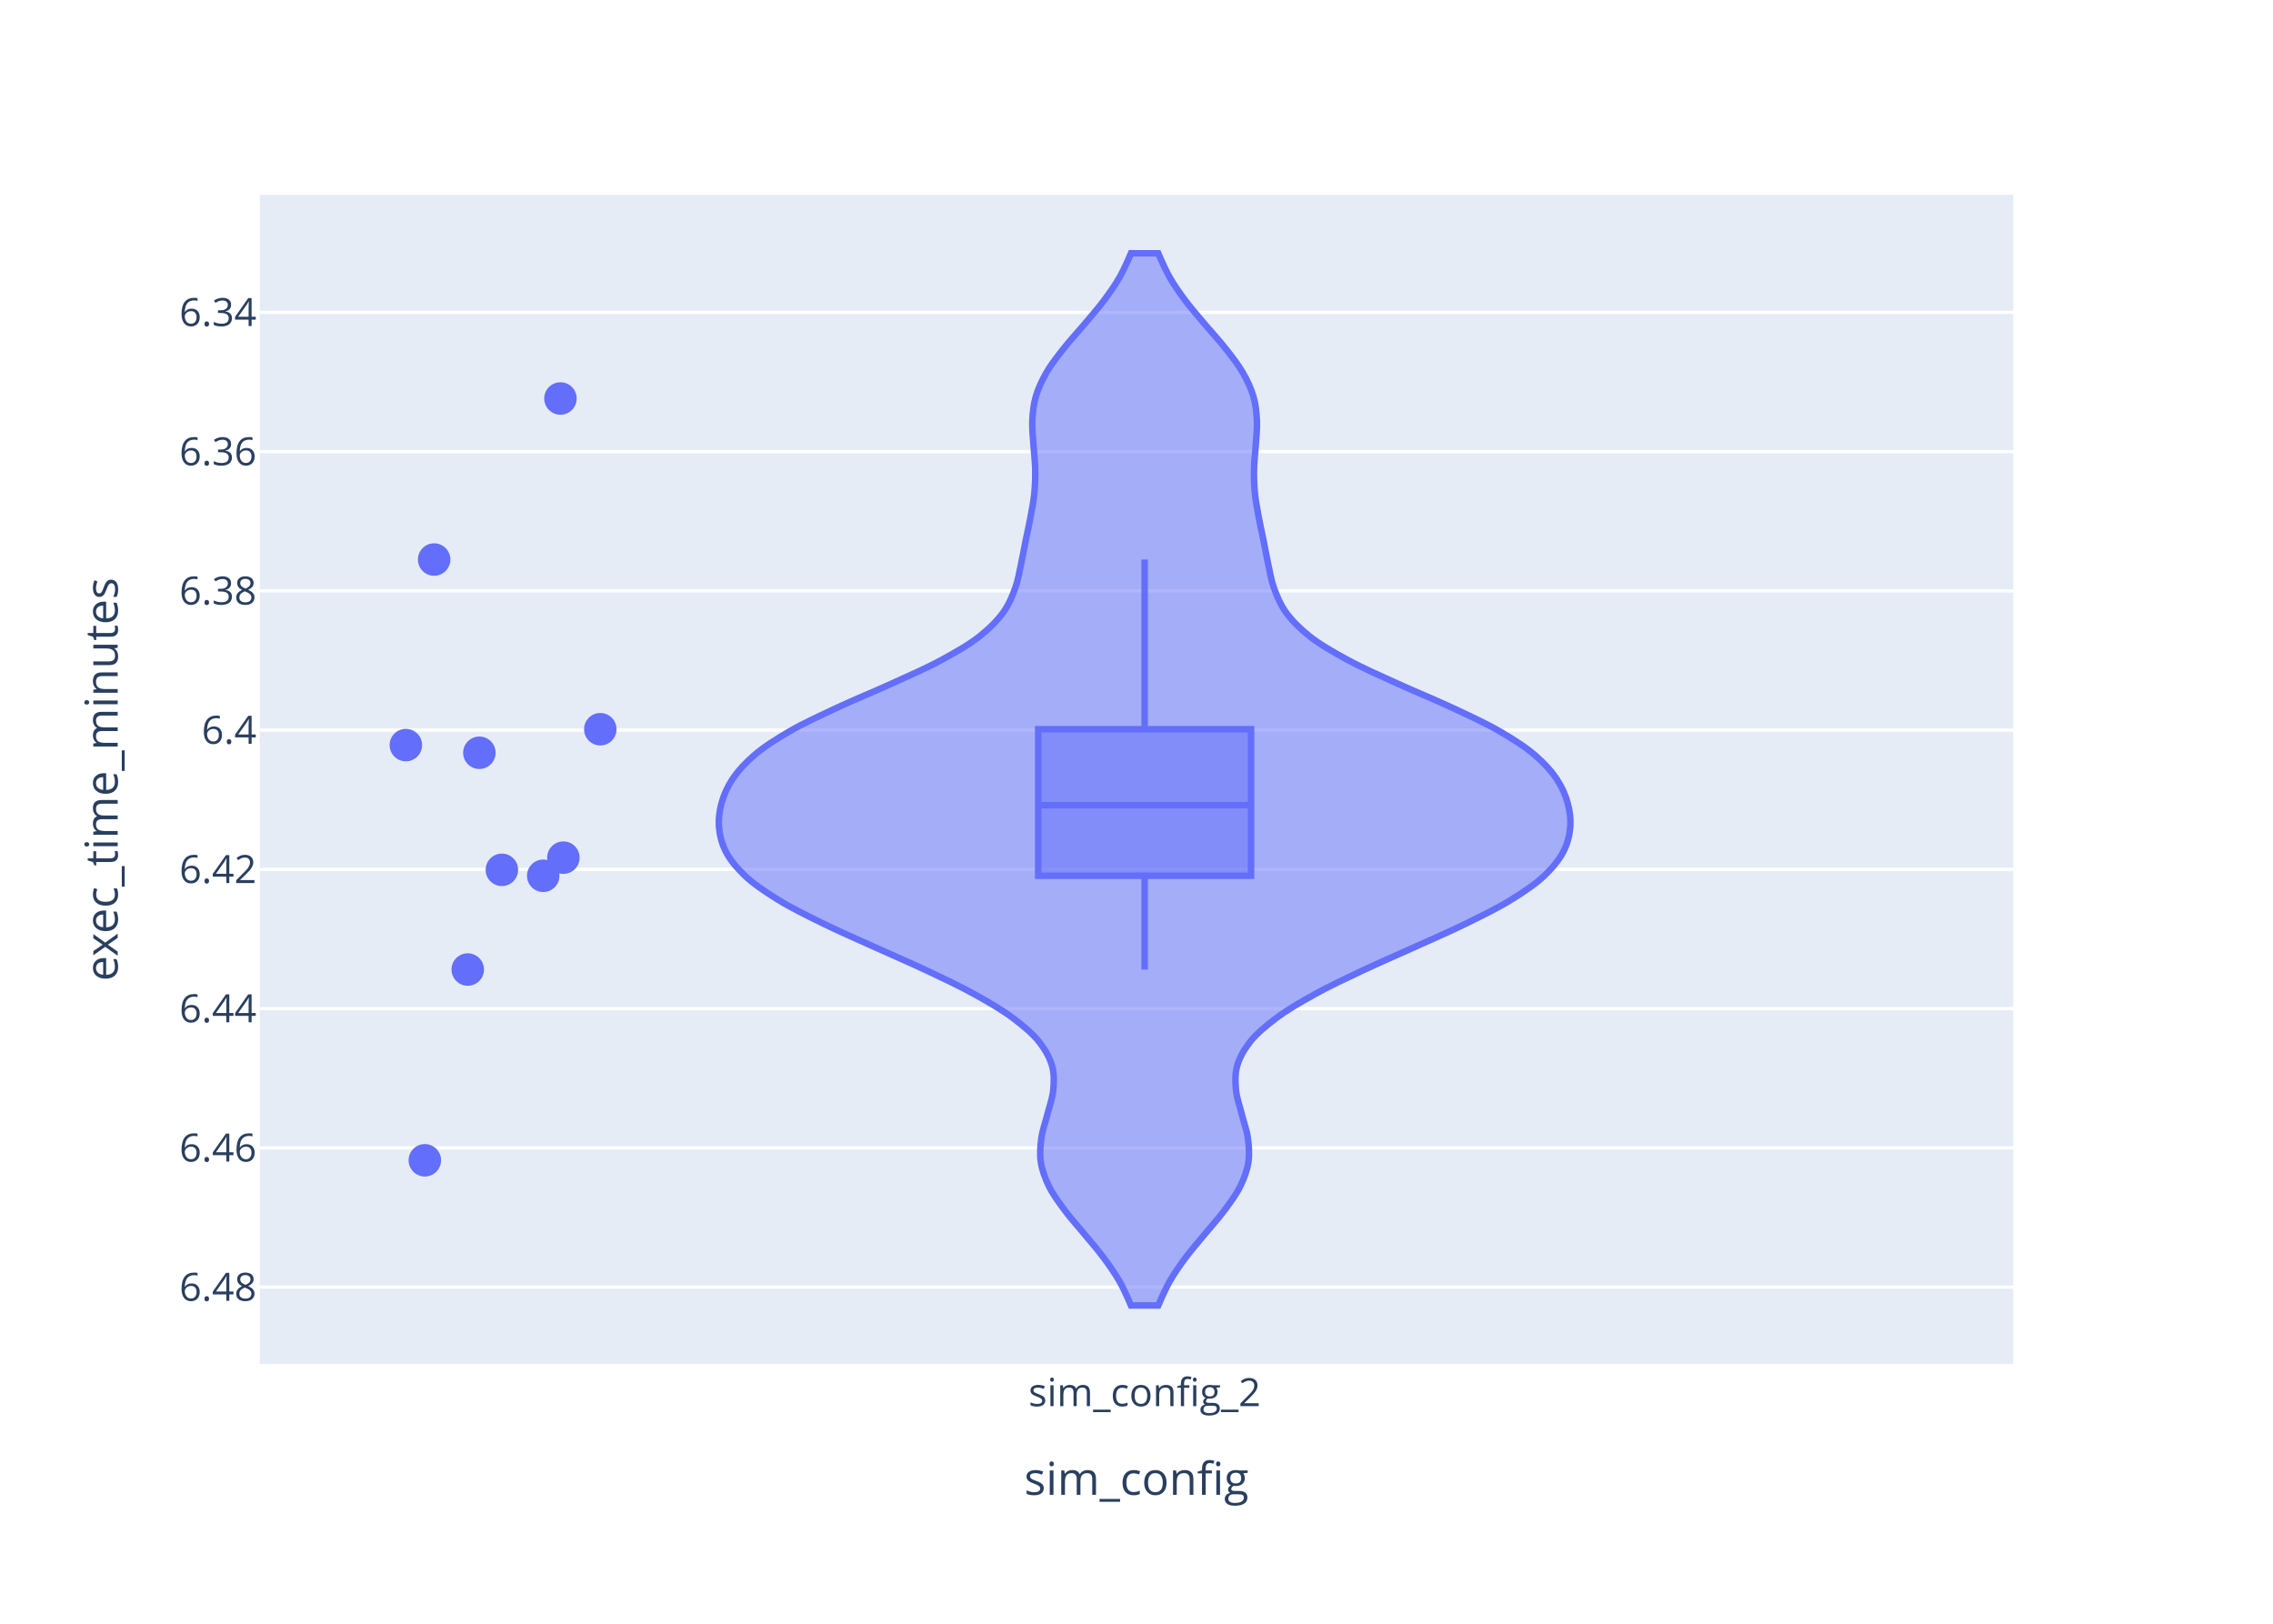
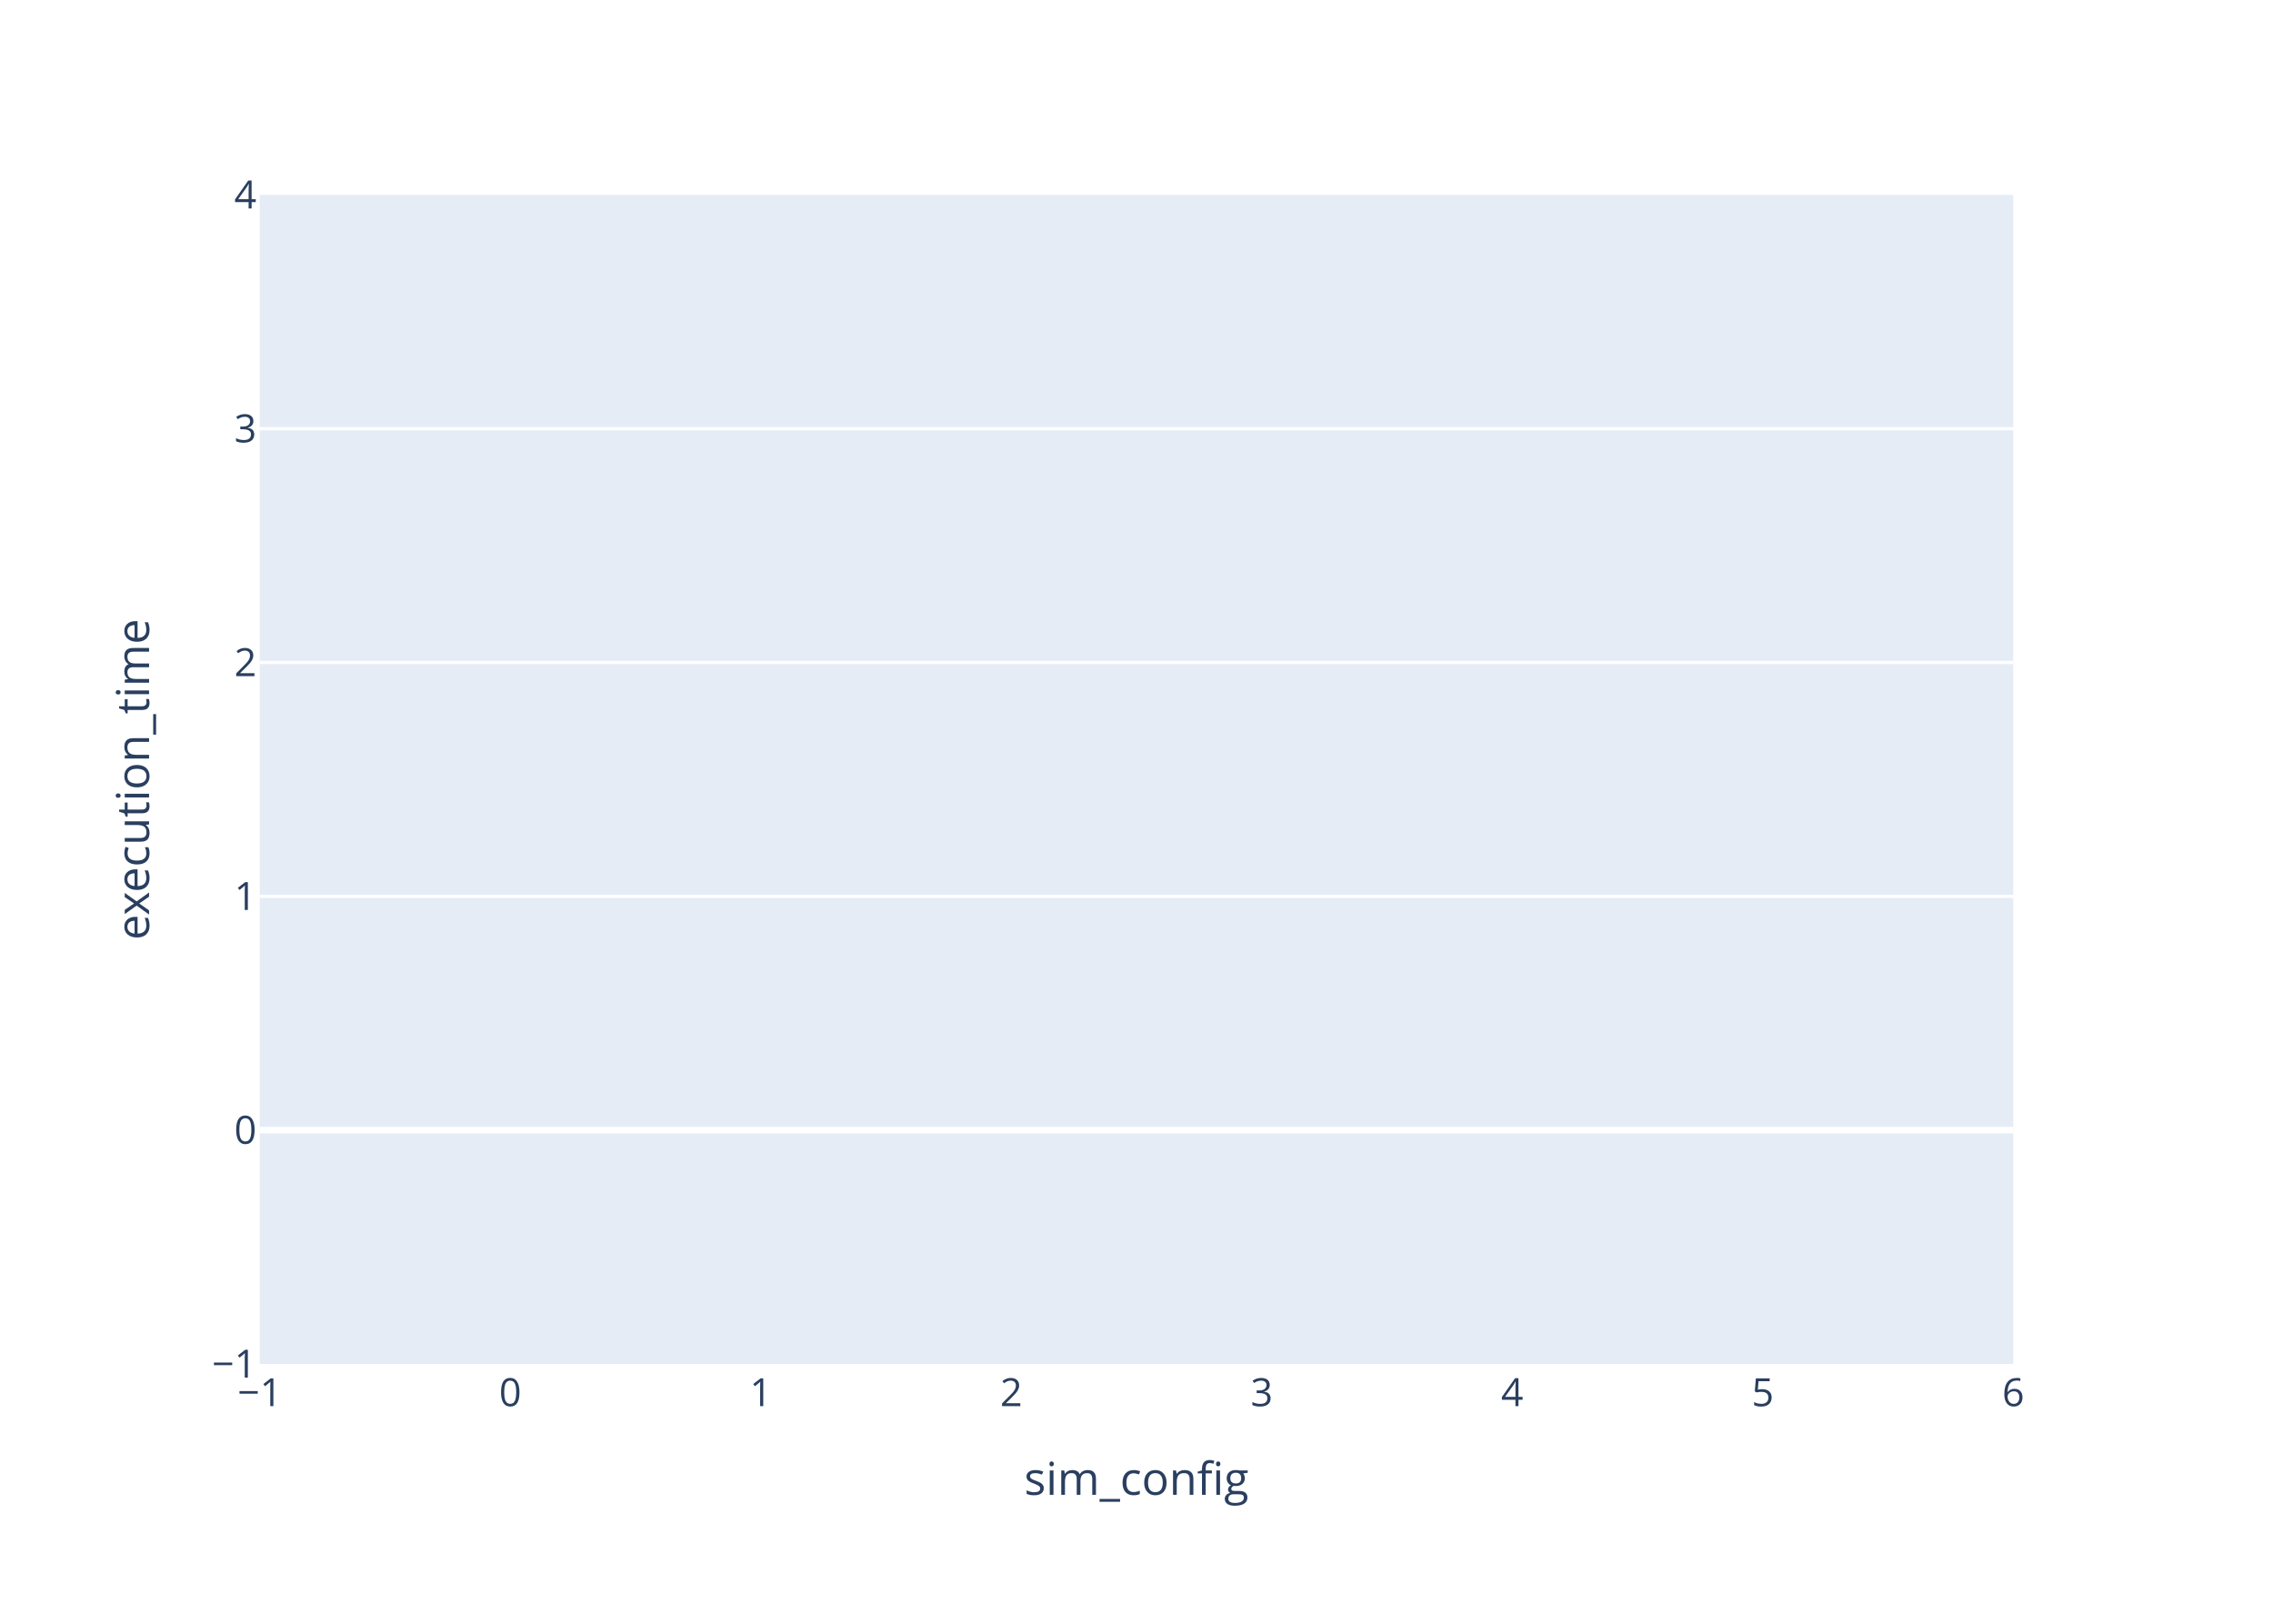
<svg xmlns="http://www.w3.org/2000/svg" class="main-svg" width="700" height="500" style="" viewBox="0 0 700 500">
  <rect x="0" y="0" width="700" height="500" style="fill: rgb(255, 255, 255); fill-opacity: 1;" />
-   <defs id="defs-3d3773">
+   <defs id="defs-c8a246">
    <g class="clips">
-       <clipPath id="clip3d3773xyplot" class="plotclip">
+       <clipPath id="clipc8a246xyplot" class="plotclip">
        <rect width="540" height="360" />
      </clipPath>
-       <clipPath class="axesclip" id="clip3d3773x">
+       <clipPath class="axesclip" id="clipc8a246x">
        <rect x="80" y="0" width="540" height="500" />
      </clipPath>
-       <clipPath class="axesclip" id="clip3d3773y">
+       <clipPath class="axesclip" id="clipc8a246y">
        <rect x="0" y="60" width="700" height="360" />
      </clipPath>
-       <clipPath class="axesclip" id="clip3d3773xy">
+       <clipPath class="axesclip" id="clipc8a246xy">
        <rect x="80" y="60" width="540" height="360" />
      </clipPath>
    </g>
    <g class="gradients" />
    <g class="patterns" />
  </defs>
  <g class="bglayer">
    <rect class="bg" x="80" y="60" width="540" height="360" style="fill: rgb(229, 236, 246); fill-opacity: 1; stroke-width: 0;" />
  </g>
  <g class="layer-below">
    <g class="imagelayer" />
    <g class="shapelayer" />
  </g>
  <g class="cartesianlayer">
    <g class="subplot xy">
      <g class="layer-subplot">
        <g class="shapelayer" />
        <g class="imagelayer" />
      </g>
      <g class="minor-gridlayer">
        <g class="x" />
        <g class="y" />
      </g>
      <g class="gridlayer">
        <g class="x" />
        <g class="y">
-           <path class="ygrid crisp" transform="translate(0,396.35)" d="M80,0h540" style="stroke: rgb(255, 255, 255); stroke-opacity: 1; stroke-width: 1px;" />
-           <path class="ygrid crisp" transform="translate(0,353.47)" d="M80,0h540" style="stroke: rgb(255, 255, 255); stroke-opacity: 1; stroke-width: 1px;" />
-           <path class="ygrid crisp" transform="translate(0,310.59)" d="M80,0h540" style="stroke: rgb(255, 255, 255); stroke-opacity: 1; stroke-width: 1px;" />
-           <path class="ygrid crisp" transform="translate(0,267.71)" d="M80,0h540" style="stroke: rgb(255, 255, 255); stroke-opacity: 1; stroke-width: 1px;" />
-           <path class="ygrid crisp" transform="translate(0,224.83)" d="M80,0h540" style="stroke: rgb(255, 255, 255); stroke-opacity: 1; stroke-width: 1px;" />
-           <path class="ygrid crisp" transform="translate(0,181.95)" d="M80,0h540" style="stroke: rgb(255, 255, 255); stroke-opacity: 1; stroke-width: 1px;" />
-           <path class="ygrid crisp" transform="translate(0,139.07)" d="M80,0h540" style="stroke: rgb(255, 255, 255); stroke-opacity: 1; stroke-width: 1px;" />
-           <path class="ygrid crisp" transform="translate(0,96.19)" d="M80,0h540" style="stroke: rgb(255, 255, 255); stroke-opacity: 1; stroke-width: 1px;" />
+           <path class="ygrid crisp" transform="translate(0,276)" d="M80,0h540" style="stroke: rgb(255, 255, 255); stroke-opacity: 1; stroke-width: 1px;" />
+           <path class="ygrid crisp" transform="translate(0,204)" d="M80,0h540" style="stroke: rgb(255, 255, 255); stroke-opacity: 1; stroke-width: 1px;" />
+           <path class="ygrid crisp" transform="translate(0,132)" d="M80,0h540" style="stroke: rgb(255, 255, 255); stroke-opacity: 1; stroke-width: 1px;" />
        </g>
      </g>
-       <g class="zerolinelayer" />
+       <g class="zerolinelayer">
+         <path class="yzl zl crisp" transform="translate(0,348)" d="M80,0h540" style="stroke: rgb(255, 255, 255); stroke-opacity: 1; stroke-width: 2px;" />
+       </g>
      <g class="layer-between">
        <g class="shapelayer" />
        <g class="imagelayer" />
      </g>
      <path class="xlines-below" />
      <path class="ylines-below" />
      <g class="overlines-below" />
      <g class="xaxislayer-below" />
      <g class="yaxislayer-below" />
      <g class="overaxes-below" />
-       <g class="plot" transform="translate(80,60)" clip-path="url(#clip3d3773xyplot)">
-         <g class="violinlayer mlayer">
-           <g class="trace violins" style="opacity: 1;">
-             <path class="violin" d="M276.7,18Q278.83,22.96 280.2,25.36C281.63,27.87 283.37,30.32 285.18,32.73C287.05,35.23 289.21,37.64 291.26,40.09C293.33,42.55 295.59,44.95 297.54,47.45C299.42,49.87 301.35,52.29 302.79,54.82C304.15,57.21 305.31,59.68 306.03,62.18C306.72,64.59 306.97,67.09 307.09,69.55C307.21,72 306.89,74.46 306.74,76.91C306.59,79.36 306.25,81.81 306.2,84.27C306.15,86.72 306.21,89.19 306.44,91.64C306.67,94.1 307.15,96.55 307.59,99C308.04,101.46 308.61,103.9 309.11,106.36C309.6,108.81 310.02,111.28 310.56,113.73C311.1,116.19 311.48,118.68 312.35,121.09C313.25,123.59 314.3,126.12 315.95,128.45C317.8,131.06 320.32,133.52 323.18,135.82C326.5,138.49 330.71,140.84 334.99,143.18C339.74,145.78 345.23,148.13 350.51,150.55C355.95,153.04 361.83,155.39 367.19,157.91C372.3,160.31 377.51,162.66 381.98,165.27C385.96,167.6 389.78,169.99 392.83,172.64C395.48,174.95 397.78,177.41 399.48,180C401.01,182.34 402.13,184.85 402.81,187.36C403.46,189.76 403.77,192.29 403.57,194.73C403.37,197.2 402.73,199.75 401.55,202.09C400.25,204.68 398.18,207.15 395.81,209.45C393.07,212.11 389.48,214.49 385.77,216.82C381.61,219.43 376.75,221.79 371.92,224.18C366.8,226.71 361.23,229.1 355.84,231.55C350.42,234.01 344.79,236.41 339.5,238.91C334.42,241.32 329.3,243.7 324.7,246.27C320.47,248.63 316.31,251.01 312.85,253.64C309.8,255.96 306.87,258.36 304.84,261C303.06,263.31 301.64,265.83 300.96,268.36C300.32,270.75 300.41,273.29 300.65,275.73C300.89,278.2 301.81,280.64 302.42,283.09C303.03,285.55 303.96,287.98 304.3,290.45C304.63,292.89 304.83,295.4 304.47,297.82C304.1,300.31 303.17,302.8 302.02,305.18C300.79,307.72 298.98,310.14 297.21,312.55C295.37,315.06 293.16,317.45 291.14,319.91C289.13,322.36 286.98,324.77 285.13,327.27C283.34,329.68 281.62,332.13 280.19,334.64Q278.82,337.04 276.7,342L268.3,342Q266.18,337.04 264.81,334.64C263.38,332.13 261.66,329.68 259.87,327.27C258.02,324.77 255.87,322.36 253.86,319.91C251.84,317.45 249.63,315.06 247.79,312.55C246.02,310.14 244.21,307.72 242.98,305.18C241.83,302.8 240.9,300.31 240.53,297.82C240.17,295.4 240.37,292.89 240.7,290.45C241.04,287.98 241.97,285.55 242.58,283.09C243.19,280.64 244.11,278.2 244.35,275.73C244.59,273.29 244.68,270.75 244.04,268.36C243.36,265.83 241.94,263.31 240.16,261C238.13,258.36 235.2,255.96 232.15,253.64C228.69,251.01 224.53,248.63 220.3,246.27C215.7,243.7 210.58,241.32 205.5,238.91C200.21,236.41 194.58,234.01 189.16,231.55C183.77,229.1 178.2,226.71 173.08,224.18C168.25,221.79 163.39,219.43 159.23,216.82C155.52,214.49 151.93,212.11 149.19,209.45C146.82,207.15 144.75,204.68 143.45,202.09C142.27,199.75 141.63,197.2 141.43,194.73C141.23,192.29 141.54,189.76 142.19,187.36C142.87,184.85 143.99,182.34 145.52,180C147.22,177.41 149.52,174.95 152.17,172.64C155.22,169.99 159.04,167.6 163.02,165.27C167.49,162.66 172.7,160.31 177.81,157.91C183.17,155.39 189.05,153.04 194.49,150.55C199.77,148.13 205.26,145.78 210.01,143.18C214.29,140.84 218.5,138.49 221.82,135.82C224.68,133.52 227.2,131.06 229.05,128.45C230.7,126.12 231.75,123.59 232.65,121.09C233.52,118.68 233.9,116.19 234.44,113.73C234.98,111.28 235.4,108.81 235.89,106.36C236.39,103.9 236.96,101.46 237.41,99C237.85,96.55 238.33,94.1 238.56,91.64C238.79,89.19 238.85,86.72 238.8,84.27C238.75,81.81 238.41,79.36 238.26,76.91C238.11,74.46 237.79,72 237.91,69.55C238.03,67.09 238.28,64.59 238.97,62.18C239.69,59.68 240.85,57.21 242.21,54.82C243.65,52.29 245.58,49.87 247.46,47.45C249.41,44.95 251.67,42.55 253.74,40.09C255.79,37.64 257.95,35.23 259.82,32.73C261.63,30.32 263.37,27.87 264.8,25.36Q266.17,22.96 268.3,18Z" style="vector-effect: none; stroke-width: 2px; stroke: rgb(99, 110, 250); stroke-opacity: 1; fill: rgb(99, 110, 250); fill-opacity: 0.5;" />
-             <path class="box" d="M239.73,187.95H305.27M239.73,164.55H305.27V209.68H239.73ZM272.5,164.55V112.3M272.5,209.68V238.55" style="vector-effect: non-scaling-stroke; stroke-width: 2px; stroke: rgb(99, 110, 250); stroke-opacity: 1; fill: rgb(99, 110, 250); fill-opacity: 0.5;" />
-             <g class="points">
-               <path class="point" transform="translate(92.6,62.71)" d="M5,0A5,5 0 1,1 0,-5A5,5 0 0,1 5,0Z" style="opacity: 1; stroke-width: 0px; fill: rgb(99, 110, 250); fill-opacity: 1;" />
-               <path class="point" transform="translate(53.7,112.3)" d="M5,0A5,5 0 1,1 0,-5A5,5 0 0,1 5,0Z" style="opacity: 1; stroke-width: 0px; fill: rgb(99, 110, 250); fill-opacity: 1;" />
-               <path class="point" transform="translate(104.87,164.55)" d="M5,0A5,5 0 1,1 0,-5A5,5 0 0,1 5,0Z" style="opacity: 1; stroke-width: 0px; fill: rgb(99, 110, 250); fill-opacity: 1;" />
-               <path class="point" transform="translate(44.99,169.44)" d="M5,0A5,5 0 1,1 0,-5A5,5 0 0,1 5,0Z" style="opacity: 1; stroke-width: 0px; fill: rgb(99, 110, 250); fill-opacity: 1;" />
-               <path class="point" transform="translate(67.63,171.8)" d="M5,0A5,5 0 1,1 0,-5A5,5 0 0,1 5,0Z" style="opacity: 1; stroke-width: 0px; fill: rgb(99, 110, 250); fill-opacity: 1;" />
-               <path class="point" transform="translate(93.5,204.1)" d="M5,0A5,5 0 1,1 0,-5A5,5 0 0,1 5,0Z" style="opacity: 1; stroke-width: 0px; fill: rgb(99, 110, 250); fill-opacity: 1;" />
-               <path class="point" transform="translate(74.56,207.85)" d="M5,0A5,5 0 1,1 0,-5A5,5 0 0,1 5,0Z" style="opacity: 1; stroke-width: 0px; fill: rgb(99, 110, 250); fill-opacity: 1;" />
-               <path class="point" transform="translate(87.29,209.68)" d="M5,0A5,5 0 1,1 0,-5A5,5 0 0,1 5,0Z" style="opacity: 1; stroke-width: 0px; fill: rgb(99, 110, 250); fill-opacity: 1;" />
-               <path class="point" transform="translate(64.05,238.55)" d="M5,0A5,5 0 1,1 0,-5A5,5 0 0,1 5,0Z" style="opacity: 1; stroke-width: 0px; fill: rgb(99, 110, 250); fill-opacity: 1;" />
-               <path class="point" transform="translate(50.83,297.29)" d="M5,0A5,5 0 1,1 0,-5A5,5 0 0,1 5,0Z" style="opacity: 1; stroke-width: 0px; fill: rgb(99, 110, 250); fill-opacity: 1;" />
-             </g>
-           </g>
-         </g>
-       </g>
+       <g class="plot" transform="translate(80,60)" clip-path="url(#clipc8a246xyplot)" />
      <g class="overplot" />
      <path class="xlines-above crisp" d="M0,0" style="fill: none;" />
      <path class="ylines-above crisp" d="M0,0" style="fill: none;" />
      <g class="overlines-above" />
      <g class="xaxislayer-above">
        <g class="xtick">
-           <text text-anchor="middle" x="0" y="433" transform="translate(352.5,0)" style="font-family: 'Open Sans', verdana, arial, sans-serif; font-size: 12px; fill: rgb(42, 63, 95); fill-opacity: 1; white-space: pre; opacity: 1;">sim_config_2</text>
+           <text text-anchor="middle" x="0" y="433" transform="translate(80,0)" style="font-family: 'Open Sans', verdana, arial, sans-serif; font-size: 12px; fill: rgb(42, 63, 95); fill-opacity: 1; white-space: pre; opacity: 1;">−1</text>
+         </g>
+         <g class="xtick">
+           <text text-anchor="middle" x="0" y="433" style="font-family: 'Open Sans', verdana, arial, sans-serif; font-size: 12px; fill: rgb(42, 63, 95); fill-opacity: 1; white-space: pre; opacity: 1;" transform="translate(157.14,0)">0</text>
+         </g>
+         <g class="xtick">
+           <text text-anchor="middle" x="0" y="433" style="font-family: 'Open Sans', verdana, arial, sans-serif; font-size: 12px; fill: rgb(42, 63, 95); fill-opacity: 1; white-space: pre; opacity: 1;" transform="translate(234.29,0)">1</text>
+         </g>
+         <g class="xtick">
+           <text text-anchor="middle" x="0" y="433" style="font-family: 'Open Sans', verdana, arial, sans-serif; font-size: 12px; fill: rgb(42, 63, 95); fill-opacity: 1; white-space: pre; opacity: 1;" transform="translate(311.43,0)">2</text>
+         </g>
+         <g class="xtick">
+           <text text-anchor="middle" x="0" y="433" style="font-family: 'Open Sans', verdana, arial, sans-serif; font-size: 12px; fill: rgb(42, 63, 95); fill-opacity: 1; white-space: pre; opacity: 1;" transform="translate(388.57,0)">3</text>
+         </g>
+         <g class="xtick">
+           <text text-anchor="middle" x="0" y="433" style="font-family: 'Open Sans', verdana, arial, sans-serif; font-size: 12px; fill: rgb(42, 63, 95); fill-opacity: 1; white-space: pre; opacity: 1;" transform="translate(465.71,0)">4</text>
+         </g>
+         <g class="xtick">
+           <text text-anchor="middle" x="0" y="433" style="font-family: 'Open Sans', verdana, arial, sans-serif; font-size: 12px; fill: rgb(42, 63, 95); fill-opacity: 1; white-space: pre; opacity: 1;" transform="translate(542.86,0)">5</text>
+         </g>
+         <g class="xtick">
+           <text text-anchor="middle" x="0" y="433" style="font-family: 'Open Sans', verdana, arial, sans-serif; font-size: 12px; fill: rgb(42, 63, 95); fill-opacity: 1; white-space: pre; opacity: 1;" transform="translate(620,0)">6</text>
        </g>
      </g>
      <g class="yaxislayer-above">
        <g class="ytick">
-           <text text-anchor="end" x="79" y="4.2" transform="translate(0,396.35)" style="font-family: 'Open Sans', verdana, arial, sans-serif; font-size: 12px; fill: rgb(42, 63, 95); fill-opacity: 1; white-space: pre; opacity: 1;">6.48</text>
+           <text text-anchor="end" x="79" y="4.2" transform="translate(0,420)" style="font-family: 'Open Sans', verdana, arial, sans-serif; font-size: 12px; fill: rgb(42, 63, 95); fill-opacity: 1; white-space: pre; opacity: 1;">−1</text>
        </g>
        <g class="ytick">
-           <text text-anchor="end" x="79" y="4.2" style="font-family: 'Open Sans', verdana, arial, sans-serif; font-size: 12px; fill: rgb(42, 63, 95); fill-opacity: 1; white-space: pre; opacity: 1;" transform="translate(0,353.47)">6.46</text>
+           <text text-anchor="end" x="79" y="4.2" style="font-family: 'Open Sans', verdana, arial, sans-serif; font-size: 12px; fill: rgb(42, 63, 95); fill-opacity: 1; white-space: pre; opacity: 1;" transform="translate(0,348)">0</text>
        </g>
        <g class="ytick">
-           <text text-anchor="end" x="79" y="4.2" style="font-family: 'Open Sans', verdana, arial, sans-serif; font-size: 12px; fill: rgb(42, 63, 95); fill-opacity: 1; white-space: pre; opacity: 1;" transform="translate(0,310.59)">6.44</text>
+           <text text-anchor="end" x="79" y="4.2" style="font-family: 'Open Sans', verdana, arial, sans-serif; font-size: 12px; fill: rgb(42, 63, 95); fill-opacity: 1; white-space: pre; opacity: 1;" transform="translate(0,276)">1</text>
        </g>
        <g class="ytick">
-           <text text-anchor="end" x="79" y="4.2" style="font-family: 'Open Sans', verdana, arial, sans-serif; font-size: 12px; fill: rgb(42, 63, 95); fill-opacity: 1; white-space: pre; opacity: 1;" transform="translate(0,267.71)">6.42</text>
+           <text text-anchor="end" x="79" y="4.2" style="font-family: 'Open Sans', verdana, arial, sans-serif; font-size: 12px; fill: rgb(42, 63, 95); fill-opacity: 1; white-space: pre; opacity: 1;" transform="translate(0,204)">2</text>
        </g>
        <g class="ytick">
-           <text text-anchor="end" x="79" y="4.2" style="font-family: 'Open Sans', verdana, arial, sans-serif; font-size: 12px; fill: rgb(42, 63, 95); fill-opacity: 1; white-space: pre; opacity: 1;" transform="translate(0,224.83)">6.4</text>
+           <text text-anchor="end" x="79" y="4.2" style="font-family: 'Open Sans', verdana, arial, sans-serif; font-size: 12px; fill: rgb(42, 63, 95); fill-opacity: 1; white-space: pre; opacity: 1;" transform="translate(0,132)">3</text>
        </g>
        <g class="ytick">
-           <text text-anchor="end" x="79" y="4.2" style="font-family: 'Open Sans', verdana, arial, sans-serif; font-size: 12px; fill: rgb(42, 63, 95); fill-opacity: 1; white-space: pre; opacity: 1;" transform="translate(0,181.95)">6.38</text>
-         </g>
-         <g class="ytick">
-           <text text-anchor="end" x="79" y="4.2" style="font-family: 'Open Sans', verdana, arial, sans-serif; font-size: 12px; fill: rgb(42, 63, 95); fill-opacity: 1; white-space: pre; opacity: 1;" transform="translate(0,139.07)">6.36</text>
-         </g>
-         <g class="ytick">
-           <text text-anchor="end" x="79" y="4.2" style="font-family: 'Open Sans', verdana, arial, sans-serif; font-size: 12px; fill: rgb(42, 63, 95); fill-opacity: 1; white-space: pre; opacity: 1;" transform="translate(0,96.19)">6.34</text>
+           <text text-anchor="end" x="79" y="4.2" style="font-family: 'Open Sans', verdana, arial, sans-serif; font-size: 12px; fill: rgb(42, 63, 95); fill-opacity: 1; white-space: pre; opacity: 1;" transform="translate(0,60)">4</text>
        </g>
      </g>
      <g class="overaxes-above" />
    </g>
  </g>
  <g class="polarlayer" />
  <g class="smithlayer" />
  <g class="ternarylayer" />
  <g class="geolayer" />
  <g class="funnelarealayer" />
  <g class="pielayer" />
  <g class="iciclelayer" />
  <g class="treemaplayer" />
  <g class="sunburstlayer" />
  <g class="glimages" />
-   <defs id="topdefs-3d3773">
+   <defs id="topdefs-c8a246">
    <g class="clips" />
  </defs>
  <g class="layer-above">
    <g class="imagelayer" />
    <g class="shapelayer" />
  </g>
  <g class="infolayer">
    <g class="g-gtitle" />
    <g class="g-xtitle">
      <text class="xtitle" x="350" y="460.3" text-anchor="middle" style="font-family: 'Open Sans', verdana, arial, sans-serif; font-size: 14px; fill: rgb(42, 63, 95); opacity: 1; white-space: pre;">sim_config</text>
    </g>
    <g class="g-ytitle">
-       <text class="ytitle" transform="rotate(-90,36.24063,240)" x="36.241" y="240" text-anchor="middle" style="font-family: 'Open Sans', verdana, arial, sans-serif; font-size: 14px; fill: rgb(42, 63, 95); opacity: 1; white-space: pre;">exec_time_minutes</text>
+       <text class="ytitle" transform="rotate(-90,45.9125,240)" x="45.913" y="240" text-anchor="middle" style="font-family: 'Open Sans', verdana, arial, sans-serif; font-size: 14px; fill: rgb(42, 63, 95); opacity: 1; white-space: pre;">execution_time</text>
    </g>
  </g>
</svg>
